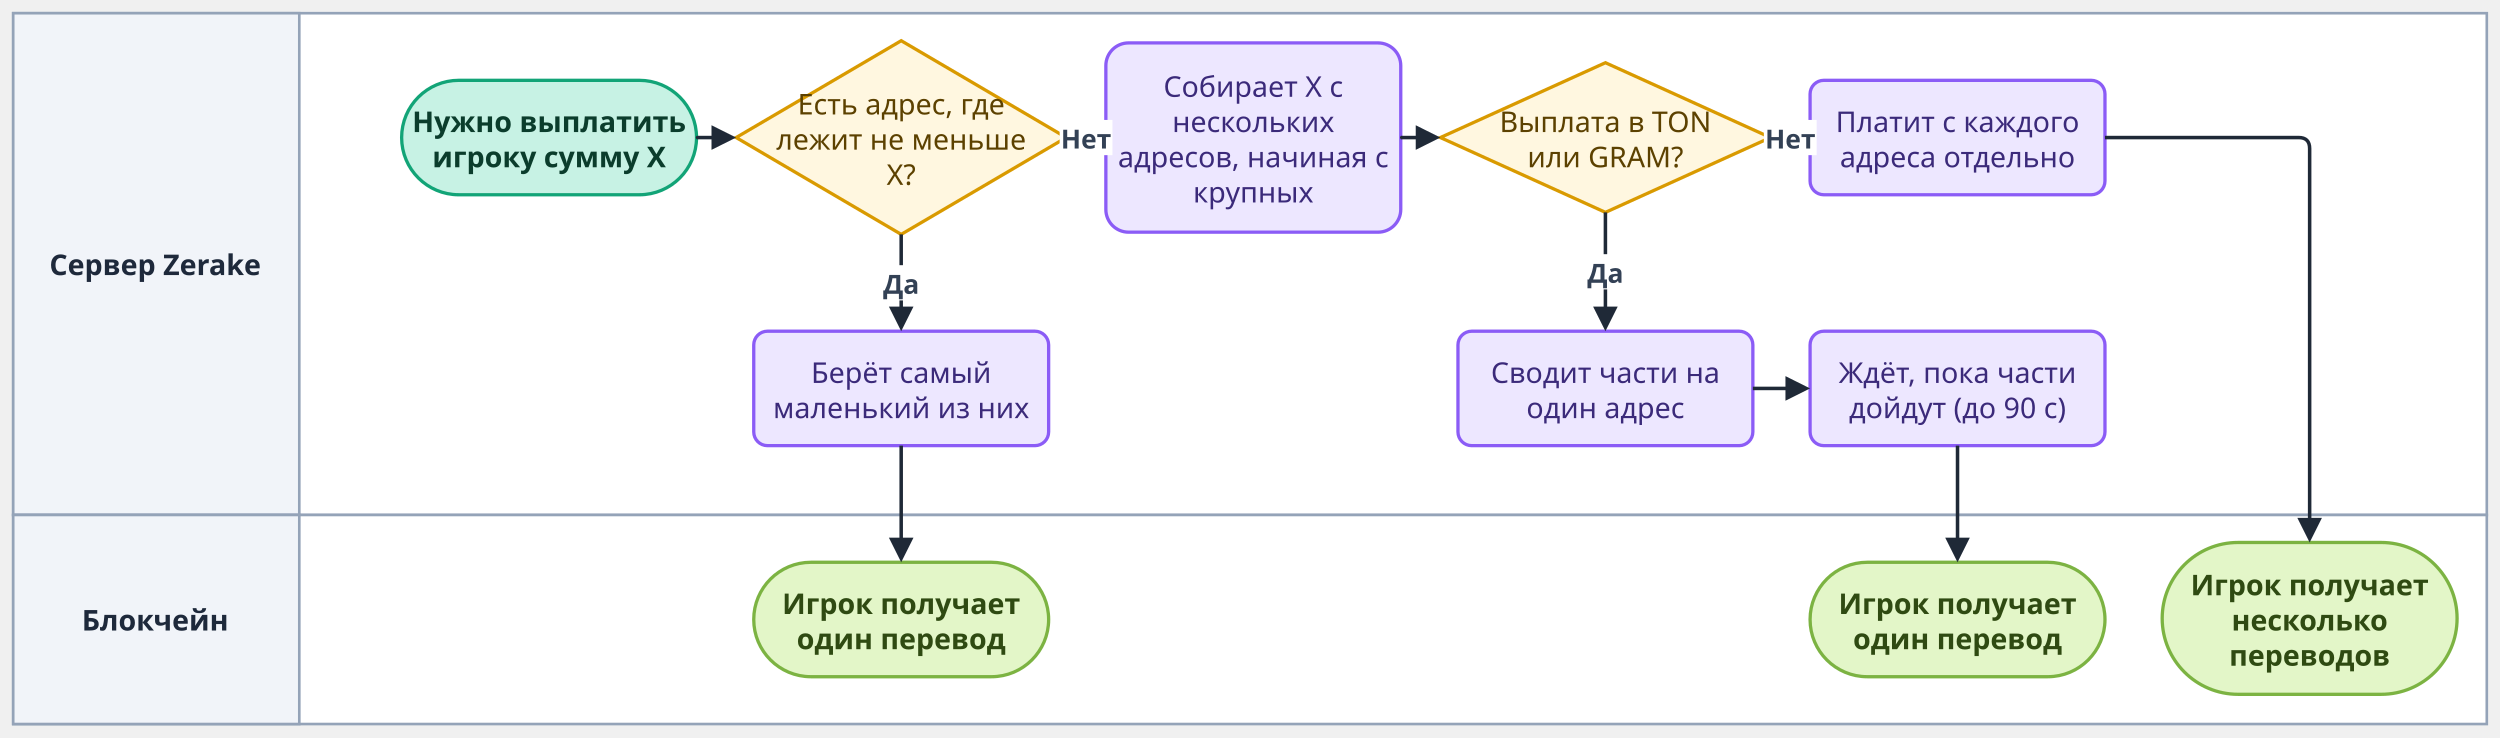
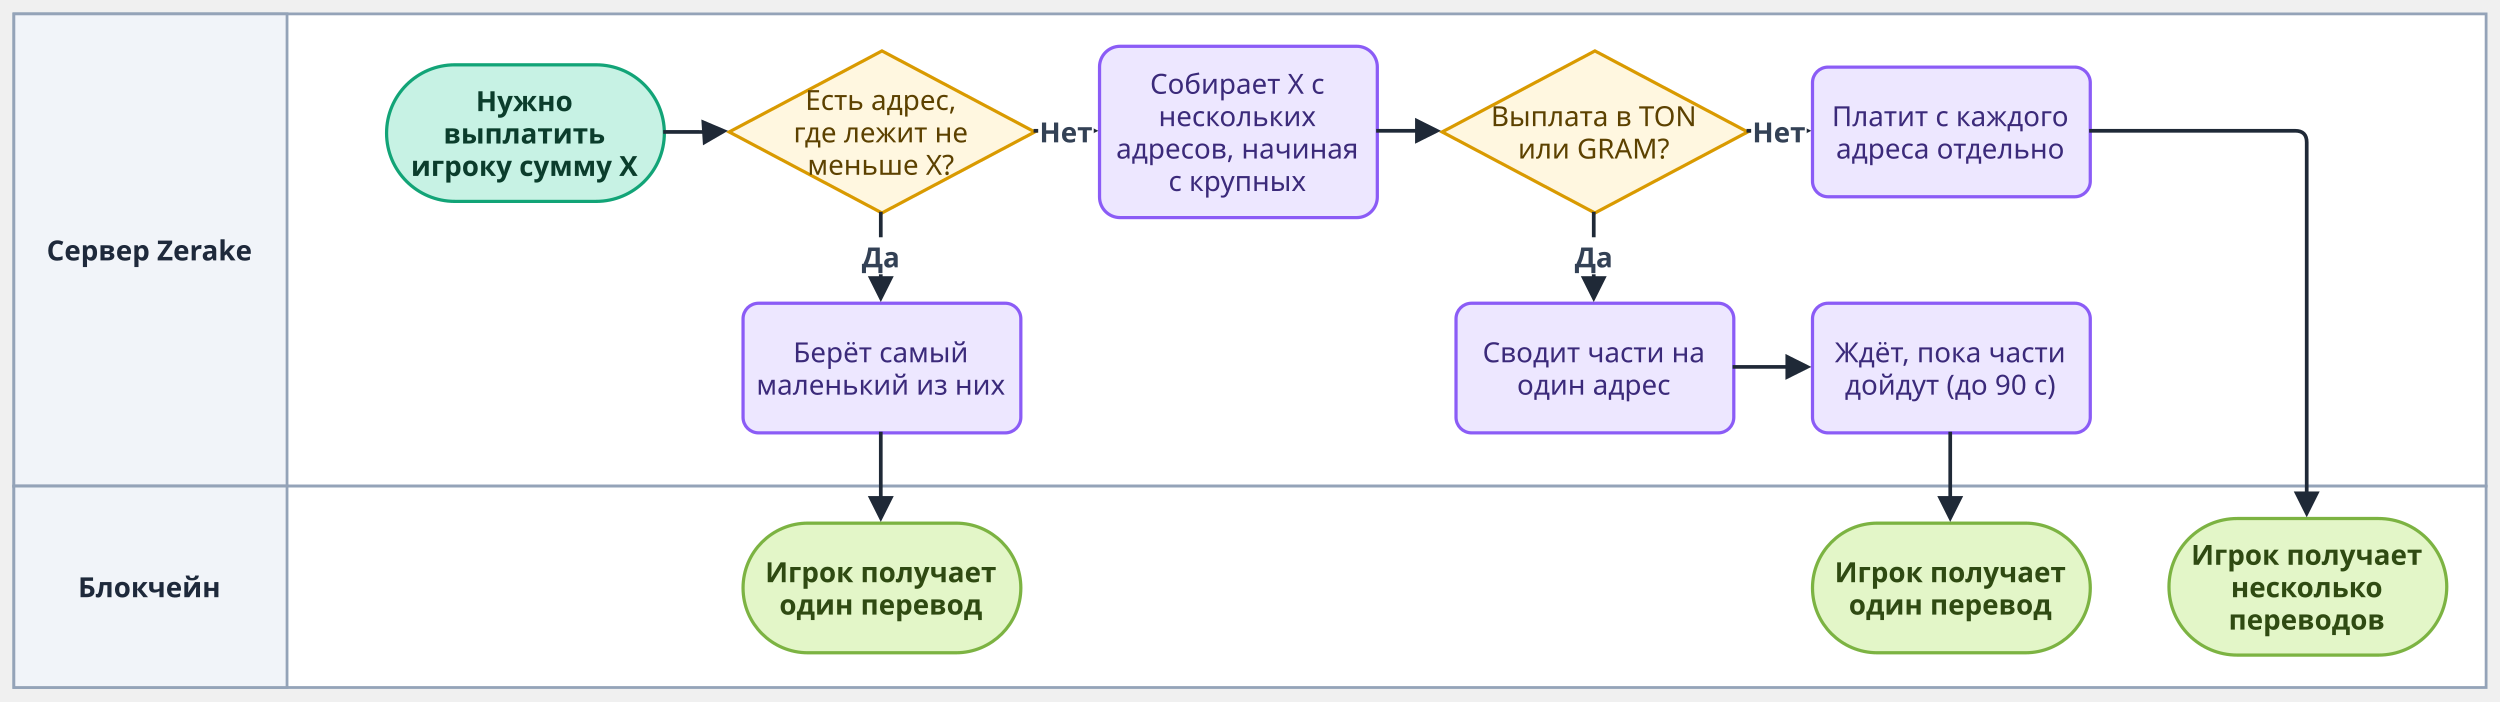
- <svg xmlns="http://www.w3.org/2000/svg" width="1136" height="335" role="img" aria-label="С каких адресов идёт выплата" viewBox="632.5 -5.5 1136 335" style="">
+ <svg xmlns="http://www.w3.org/2000/svg" width="1080" height="303" role="img" aria-label="С каких адресов идёт выплата" viewBox="660.5 -5.5 1080 303" style="">
  <g>
    <g />
-     <g transform="translate(638,0) scale(1)">
-       <g transform="translate(0.5,0.5)" style="visibility: visible;">
-         <rect x="0" y="0" width="1124" height="228" fill="#ffffff" stroke="#94a3b8" stroke-width="1.2" pointer-events="all" style="fill: light-dark(rgb(255, 255, 255), rgb(18, 18, 18)); stroke: light-dark(rgb(148, 163, 184), rgb(87, 100, 118));" />
-       </g>
-       <g transform="translate(0.5,0.5)" style="visibility: visible;">
-         <rect x="0" y="0" width="130" height="228" fill="#f1f4f9" stroke="#94a3b8" stroke-width="1.2" pointer-events="all" style="fill: light-dark(rgb(241, 244, 249), rgb(25, 28, 32)); stroke: light-dark(rgb(148, 163, 184), rgb(87, 100, 118));" />
-       </g>
-       <g style="">
-         <g fill="#1E293B" font-family="'Segoe UI'" font-weight="bold" text-anchor="middle" font-size="13px" style="fill: light-dark(rgb(30, 41, 59), rgb(195, 204, 220));">
-           <text x="65" y="119.5">Сервер Zerake</text>
-         </g>
-       </g>
-       <g transform="translate(0.5,0.5)" style="visibility: visible;">
-         <rect x="0" y="228" width="1124" height="95" fill="#ffffff" stroke="#94a3b8" stroke-width="1.2" pointer-events="all" style="fill: light-dark(rgb(255, 255, 255), rgb(18, 18, 18)); stroke: light-dark(rgb(148, 163, 184), rgb(87, 100, 118));" />
-       </g>
-       <g transform="translate(0.5,0.5)" style="visibility: visible;">
-         <rect x="0" y="228" width="130" height="95" fill="#f1f4f9" stroke="#94a3b8" stroke-width="1.2" pointer-events="all" style="fill: light-dark(rgb(241, 244, 249), rgb(25, 28, 32)); stroke: light-dark(rgb(148, 163, 184), rgb(87, 100, 118));" />
-       </g>
-       <g style="">
-         <g fill="#1E293B" font-family="'Segoe UI'" font-weight="bold" text-anchor="middle" font-size="13px" style="fill: light-dark(rgb(30, 41, 59), rgb(195, 204, 220));">
-           <text x="65" y="281">Блокчейн</text>
-         </g>
-       </g>
-       <g style="visibility: visible;">
-         <rect x="177" y="31" width="134" height="52" rx="26" ry="26" fill="#c7f2e4" stroke="#12a477" stroke-width="1.5" pointer-events="all" style="fill: light-dark(rgb(199, 242, 228), rgb(9, 46, 34)); stroke: light-dark(rgb(18, 164, 119), rgb(29, 155, 116));" />
-       </g>
-       <g style="">
-         <g fill="#0B3D2C" font-family="'Segoe UI'" font-weight="bold" text-anchor="middle" font-size="13px" style="fill: light-dark(rgb(11, 61, 44), rgb(162, 205, 191));">
-           <text x="244" y="54.5">Нужно выплатить</text>
-           <text x="244" y="70.5">игроку сумму X</text>
-         </g>
-       </g>
-       <g style="visibility: visible;">
-         <path d="M 404 13 L 479 57 L 404 101 L 329 57 Z" fill="#fff7e0" stroke="#d99a00" stroke-width="1.5" stroke-miterlimit="10" pointer-events="all" style="fill: light-dark(rgb(255, 247, 224), rgb(32, 25, 5)); stroke: light-dark(rgb(217, 154, 0), rgb(155, 101, 0));" />
-       </g>
-       <g style="">
-         <g fill="#5C4100" font-family="'Segoe UI'" text-anchor="middle" font-size="13px" style="fill: light-dark(rgb(92, 65, 0), rgb(202, 179, 123));">
-           <text x="404" y="46.5">Есть адрес, где</text>
-           <text x="404" y="62.5">лежит не меньше</text>
-           <text x="404" y="78.5">X?</text>
-         </g>
-       </g>
-       <g style="visibility: visible;">
-         <rect x="337" y="145" width="134" height="52" rx="6.24" ry="6.24" fill="#ede7ff" stroke="#8b5cf6" stroke-width="1.5" pointer-events="all" style="fill: light-dark(rgb(237, 231, 255), rgb(38, 33, 53)); stroke: light-dark(rgb(139, 92, 246), rgb(162, 122, 254));" />
-       </g>
-       <g style="">
-         <g fill="#3B2A7A" font-family="'Segoe UI'" text-anchor="middle" font-size="13px" style="fill: light-dark(rgb(59, 42, 122), rgb(200, 185, 254));">
-           <text x="404" y="168.5">Берёт самый</text>
-           <text x="404" y="184.5">маленький из них</text>
-         </g>
-       </g>
-       <g style="visibility: visible;">
-         <rect x="337" y="250" width="134" height="52" rx="26" ry="26" fill="#e3f6c8" stroke="#7cb342" stroke-width="1.5" pointer-events="all" style="fill: light-dark(rgb(227, 246, 200), rgb(22, 38, 0)); stroke: light-dark(rgb(124, 179, 66), rgb(69, 117, 20));" />
-       </g>
-       <g style="">
-         <g fill="#2F4A12" font-family="'Segoe UI'" font-weight="bold" text-anchor="middle" font-size="13px" style="fill: light-dark(rgb(47, 74, 18), rgb(168, 191, 143));">
-           <text x="404" y="273.5">Игрок получает</text>
-           <text x="404" y="289.5">один перевод</text>
-         </g>
-       </g>
-       <g style="visibility: visible;">
-         <rect x="497" y="14" width="134" height="86" rx="10.32" ry="10.32" fill="#ede7ff" stroke="#8b5cf6" stroke-width="1.5" pointer-events="all" style="fill: light-dark(rgb(237, 231, 255), rgb(38, 33, 53)); stroke: light-dark(rgb(139, 92, 246), rgb(162, 122, 254));" />
-       </g>
-       <g style="">
-         <g fill="#3B2A7A" font-family="'Segoe UI'" text-anchor="middle" font-size="13px" style="fill: light-dark(rgb(59, 42, 122), rgb(200, 185, 254));">
-           <text x="564" y="38.5">Собирает X с</text>
-           <text x="564" y="54.5">нескольких</text>
-           <text x="564" y="70.5">адресов, начиная с</text>
-           <text x="564" y="86.5">крупных</text>
-         </g>
-       </g>
-       <g style="visibility: visible;">
-         <path d="M 724 23 L 799 57 L 724 91 L 649 57 Z" fill="#fff7e0" stroke="#d99a00" stroke-width="1.5" stroke-miterlimit="10" pointer-events="all" style="fill: light-dark(rgb(255, 247, 224), rgb(32, 25, 5)); stroke: light-dark(rgb(217, 154, 0), rgb(155, 101, 0));" />
-       </g>
-       <g style="">
-         <g fill="#5C4100" font-family="'Segoe UI'" text-anchor="middle" font-size="13px" style="fill: light-dark(rgb(92, 65, 0), rgb(202, 179, 123));">
-           <text x="724" y="54.5">Выплата в TON</text>
-           <text x="724" y="70.5">или GRAM?</text>
-         </g>
-       </g>
-       <g style="visibility: visible;">
-         <rect x="657" y="145" width="134" height="52" rx="6.24" ry="6.24" fill="#ede7ff" stroke="#8b5cf6" stroke-width="1.5" pointer-events="all" style="fill: light-dark(rgb(237, 231, 255), rgb(38, 33, 53)); stroke: light-dark(rgb(139, 92, 246), rgb(162, 122, 254));" />
-       </g>
-       <g style="">
-         <g fill="#3B2A7A" font-family="'Segoe UI'" text-anchor="middle" font-size="13px" style="fill: light-dark(rgb(59, 42, 122), rgb(200, 185, 254));">
-           <text x="724" y="168.5">Сводит части на</text>
-           <text x="724" y="184.5">один адрес</text>
-         </g>
-       </g>
-       <g style="visibility: visible;">
-         <rect x="817" y="145" width="134" height="52" rx="6.24" ry="6.24" fill="#ede7ff" stroke="#8b5cf6" stroke-width="1.5" pointer-events="all" style="fill: light-dark(rgb(237, 231, 255), rgb(38, 33, 53)); stroke: light-dark(rgb(139, 92, 246), rgb(162, 122, 254));" />
-       </g>
-       <g style="">
-         <g fill="#3B2A7A" font-family="'Segoe UI'" text-anchor="middle" font-size="13px" style="fill: light-dark(rgb(59, 42, 122), rgb(200, 185, 254));">
-           <text x="884" y="168.5">Ждёт, пока части</text>
-           <text x="884" y="184.5">дойдут (до 90 с)</text>
-         </g>
-       </g>
-       <g style="visibility: visible;">
-         <rect x="817" y="250" width="134" height="52" rx="26" ry="26" fill="#e3f6c8" stroke="#7cb342" stroke-width="1.5" pointer-events="all" style="fill: light-dark(rgb(227, 246, 200), rgb(22, 38, 0)); stroke: light-dark(rgb(124, 179, 66), rgb(69, 117, 20));" />
-       </g>
-       <g style="">
-         <g fill="#2F4A12" font-family="'Segoe UI'" font-weight="bold" text-anchor="middle" font-size="13px" style="fill: light-dark(rgb(47, 74, 18), rgb(168, 191, 143));">
-           <text x="884" y="273.5">Игрок получает</text>
-           <text x="884" y="289.5">один перевод</text>
-         </g>
-       </g>
-       <g style="visibility: visible;">
-         <rect x="817" y="31" width="134" height="52" rx="6.24" ry="6.24" fill="#ede7ff" stroke="#8b5cf6" stroke-width="1.5" pointer-events="all" style="fill: light-dark(rgb(237, 231, 255), rgb(38, 33, 53)); stroke: light-dark(rgb(139, 92, 246), rgb(162, 122, 254));" />
-       </g>
-       <g style="">
-         <g fill="#3B2A7A" font-family="'Segoe UI'" text-anchor="middle" font-size="13px" style="fill: light-dark(rgb(59, 42, 122), rgb(200, 185, 254));">
-           <text x="884" y="54.5">Платит с каждого</text>
-           <text x="884" y="70.5">адреса отдельно</text>
-         </g>
-       </g>
-       <g style="visibility: visible;">
-         <rect x="977" y="241" width="134" height="69" rx="34.5" ry="34.5" fill="#e3f6c8" stroke="#7cb342" stroke-width="1.5" pointer-events="all" style="fill: light-dark(rgb(227, 246, 200), rgb(22, 38, 0)); stroke: light-dark(rgb(124, 179, 66), rgb(69, 117, 20));" />
-       </g>
-       <g style="">
-         <g fill="#2F4A12" font-family="'Segoe UI'" font-weight="bold" text-anchor="middle" font-size="13px" style="fill: light-dark(rgb(47, 74, 18), rgb(168, 191, 143));">
-           <text x="1044" y="265">Игрок получает</text>
-           <text x="1044" y="281">несколько</text>
-           <text x="1044" y="297">переводов</text>
-         </g>
-       </g>
-       <g style="visibility: visible;">
-         <path d="M 311 57 L 326 57 Q 331 57 326 57 L 314 57 Q 309 57 313.81 57 L 318.61 57" fill="none" stroke="white" stroke-width="9.6" stroke-miterlimit="10" pointer-events="stroke" style="stroke: light-dark(rgb(31, 41, 55), rgb(196, 204, 216));" visibility="hidden" vector-effect="non-scaling-stroke" />
-         <path d="M 311 57 L 326 57 Q 331 57 326 57 L 314 57 Q 309 57 313.81 57 L 318.61 57" fill="none" stroke="#1f2937" stroke-width="1.6" stroke-miterlimit="10" pointer-events="stroke" style="stroke: light-dark(rgb(31, 41, 55), rgb(196, 204, 216));" />
-         <path d="M 327.21 57 L 318.61 61.3 L 318.61 52.7 Z" fill="#1f2937" stroke="#1f2937" stroke-width="1.6" stroke-miterlimit="10" pointer-events="all" style="fill: light-dark(rgb(31, 41, 55), rgb(196, 204, 216)); stroke: light-dark(rgb(31, 41, 55), rgb(196, 204, 216));" />
-       </g>
-       <g style="visibility: visible;">
-         <path d="M 404 101 L 404 134.61" fill="none" stroke="white" stroke-width="9.6" stroke-miterlimit="10" pointer-events="stroke" style="stroke: light-dark(rgb(31, 41, 55), rgb(196, 204, 216));" visibility="hidden" vector-effect="non-scaling-stroke" />
-         <path d="M 404 101 L 404 134.61" fill="none" stroke="#1f2937" stroke-width="1.6" stroke-miterlimit="10" pointer-events="stroke" style="stroke: light-dark(rgb(31, 41, 55), rgb(196, 204, 216));" />
-         <path d="M 404 143.21 L 399.7 134.61 L 408.3 134.61 Z" fill="#1f2937" stroke="#1f2937" stroke-width="1.6" stroke-miterlimit="10" pointer-events="all" style="fill: light-dark(rgb(31, 41, 55), rgb(196, 204, 216)); stroke: light-dark(rgb(31, 41, 55), rgb(196, 204, 216));" />
-       </g>
-       <g style="">
-         <g fill="#334155" font-family="'Segoe UI'" font-weight="bold" text-anchor="middle" font-size="12px" style="fill: light-dark(rgb(51, 65, 85), rgb(172, 184, 201));">
-           <rect fill="#FFFFFF" stroke="none" x="394" y="115" width="20" height="16" stroke-width="0" style="fill: light-dark(rgb(255, 255, 255), rgb(18, 18, 18));" />
-           <text x="404" y="128">Да</text>
-         </g>
-       </g>
-       <g style="visibility: visible;">
-         <path d="M 404 197 L 404 239.61" fill="none" stroke="white" stroke-width="9.6" stroke-miterlimit="10" pointer-events="stroke" style="stroke: light-dark(rgb(31, 41, 55), rgb(196, 204, 216));" visibility="hidden" vector-effect="non-scaling-stroke" />
-         <path d="M 404 197 L 404 239.61" fill="none" stroke="#1f2937" stroke-width="1.6" stroke-miterlimit="10" pointer-events="stroke" style="stroke: light-dark(rgb(31, 41, 55), rgb(196, 204, 216));" />
-         <path d="M 404 248.21 L 399.7 239.61 L 408.3 239.61 Z" fill="#1f2937" stroke="#1f2937" stroke-width="1.6" stroke-miterlimit="10" pointer-events="all" style="fill: light-dark(rgb(31, 41, 55), rgb(196, 204, 216)); stroke: light-dark(rgb(31, 41, 55), rgb(196, 204, 216));" />
-       </g>
-       <g style="visibility: visible;">
-         <path d="M 479 57 L 494 57 Q 499 57 494 57 L 482 57 Q 477 57 481.81 57 L 486.61 57" fill="none" stroke="white" stroke-width="9.6" stroke-miterlimit="10" pointer-events="stroke" style="stroke: light-dark(rgb(31, 41, 55), rgb(196, 204, 216));" visibility="hidden" vector-effect="non-scaling-stroke" />
-         <path d="M 479 57 L 494 57 Q 499 57 494 57 L 482 57 Q 477 57 481.81 57 L 486.61 57" fill="none" stroke="#1f2937" stroke-width="1.6" stroke-miterlimit="10" pointer-events="stroke" style="stroke: light-dark(rgb(31, 41, 55), rgb(196, 204, 216));" />
-         <path d="M 495.21 57 L 486.61 61.3 L 486.61 52.7 Z" fill="#1f2937" stroke="#1f2937" stroke-width="1.6" stroke-miterlimit="10" pointer-events="all" style="fill: light-dark(rgb(31, 41, 55), rgb(196, 204, 216)); stroke: light-dark(rgb(31, 41, 55), rgb(196, 204, 216));" />
-       </g>
-       <g style="">
-         <g fill="#334155" font-family="'Segoe UI'" font-weight="bold" text-anchor="middle" font-size="12px" style="fill: light-dark(rgb(51, 65, 85), rgb(172, 184, 201));">
-           <rect fill="#FFFFFF" stroke="none" x="476" y="49" width="24" height="16" stroke-width="0" style="fill: light-dark(rgb(255, 255, 255), rgb(18, 18, 18));" />
-           <text x="488" y="62">Нет</text>
-         </g>
-       </g>
-       <g style="visibility: visible;">
-         <path d="M 631 57 L 646 57 Q 651 57 646 57 L 634 57 Q 629 57 633.81 57 L 638.61 57" fill="none" stroke="white" stroke-width="9.6" stroke-miterlimit="10" pointer-events="stroke" style="stroke: light-dark(rgb(31, 41, 55), rgb(196, 204, 216));" visibility="hidden" vector-effect="non-scaling-stroke" />
-         <path d="M 631 57 L 646 57 Q 651 57 646 57 L 634 57 Q 629 57 633.81 57 L 638.61 57" fill="none" stroke="#1f2937" stroke-width="1.6" stroke-miterlimit="10" pointer-events="stroke" style="stroke: light-dark(rgb(31, 41, 55), rgb(196, 204, 216));" />
-         <path d="M 647.21 57 L 638.61 61.3 L 638.61 52.7 Z" fill="#1f2937" stroke="#1f2937" stroke-width="1.6" stroke-miterlimit="10" pointer-events="all" style="fill: light-dark(rgb(31, 41, 55), rgb(196, 204, 216)); stroke: light-dark(rgb(31, 41, 55), rgb(196, 204, 216));" />
-       </g>
-       <g style="visibility: visible;">
-         <path d="M 724 91 L 724 134.61" fill="none" stroke="white" stroke-width="9.6" stroke-miterlimit="10" pointer-events="stroke" style="stroke: light-dark(rgb(31, 41, 55), rgb(196, 204, 216));" visibility="hidden" vector-effect="non-scaling-stroke" />
-         <path d="M 724 91 L 724 134.61" fill="none" stroke="#1f2937" stroke-width="1.6" stroke-miterlimit="10" pointer-events="stroke" style="stroke: light-dark(rgb(31, 41, 55), rgb(196, 204, 216));" />
-         <path d="M 724 143.21 L 719.7 134.61 L 728.3 134.61 Z" fill="#1f2937" stroke="#1f2937" stroke-width="1.6" stroke-miterlimit="10" pointer-events="all" style="fill: light-dark(rgb(31, 41, 55), rgb(196, 204, 216)); stroke: light-dark(rgb(31, 41, 55), rgb(196, 204, 216));" />
-       </g>
-       <g style="">
-         <g fill="#334155" font-family="'Segoe UI'" font-weight="bold" text-anchor="middle" font-size="12px" style="fill: light-dark(rgb(51, 65, 85), rgb(172, 184, 201));">
-           <rect fill="#FFFFFF" stroke="none" x="714" y="110" width="20" height="16" stroke-width="0" style="fill: light-dark(rgb(255, 255, 255), rgb(18, 18, 18));" />
-           <text x="724" y="123">Да</text>
-         </g>
-       </g>
-       <g style="visibility: visible;">
-         <path d="M 791 171 L 806 171 Q 811 171 806 171 L 801.5 171 Q 797 171 801.81 171 L 806.61 171" fill="none" stroke="white" stroke-width="9.6" stroke-miterlimit="10" pointer-events="stroke" style="stroke: light-dark(rgb(31, 41, 55), rgb(196, 204, 216));" visibility="hidden" vector-effect="non-scaling-stroke" />
-         <path d="M 791 171 L 806 171 Q 811 171 806 171 L 801.5 171 Q 797 171 801.81 171 L 806.61 171" fill="none" stroke="#1f2937" stroke-width="1.6" stroke-miterlimit="10" pointer-events="stroke" style="stroke: light-dark(rgb(31, 41, 55), rgb(196, 204, 216));" />
-         <path d="M 815.21 171 L 806.61 175.3 L 806.61 166.7 Z" fill="#1f2937" stroke="#1f2937" stroke-width="1.6" stroke-miterlimit="10" pointer-events="all" style="fill: light-dark(rgb(31, 41, 55), rgb(196, 204, 216)); stroke: light-dark(rgb(31, 41, 55), rgb(196, 204, 216));" />
-       </g>
-       <g style="visibility: visible;">
-         <path d="M 884 197 L 884 239.61" fill="none" stroke="white" stroke-width="9.6" stroke-miterlimit="10" pointer-events="stroke" style="stroke: light-dark(rgb(31, 41, 55), rgb(196, 204, 216));" visibility="hidden" vector-effect="non-scaling-stroke" />
-         <path d="M 884 197 L 884 239.61" fill="none" stroke="#1f2937" stroke-width="1.6" stroke-miterlimit="10" pointer-events="stroke" style="stroke: light-dark(rgb(31, 41, 55), rgb(196, 204, 216));" />
-         <path d="M 884 248.21 L 879.7 239.61 L 888.3 239.61 Z" fill="#1f2937" stroke="#1f2937" stroke-width="1.6" stroke-miterlimit="10" pointer-events="all" style="fill: light-dark(rgb(31, 41, 55), rgb(196, 204, 216)); stroke: light-dark(rgb(31, 41, 55), rgb(196, 204, 216));" />
-       </g>
-       <g style="visibility: visible;">
-         <path d="M 799 57 L 814 57 Q 819 57 814 57 L 802 57 Q 797 57 801.81 57 L 806.61 57" fill="none" stroke="white" stroke-width="9.6" stroke-miterlimit="10" pointer-events="stroke" style="stroke: light-dark(rgb(31, 41, 55), rgb(196, 204, 216));" visibility="hidden" vector-effect="non-scaling-stroke" />
-         <path d="M 799 57 L 814 57 Q 819 57 814 57 L 802 57 Q 797 57 801.81 57 L 806.61 57" fill="none" stroke="#1f2937" stroke-width="1.6" stroke-miterlimit="10" pointer-events="stroke" style="stroke: light-dark(rgb(31, 41, 55), rgb(196, 204, 216));" />
-         <path d="M 815.21 57 L 806.61 61.3 L 806.61 52.7 Z" fill="#1f2937" stroke="#1f2937" stroke-width="1.6" stroke-miterlimit="10" pointer-events="all" style="fill: light-dark(rgb(31, 41, 55), rgb(196, 204, 216)); stroke: light-dark(rgb(31, 41, 55), rgb(196, 204, 216));" />
-       </g>
-       <g style="">
-         <g fill="#334155" font-family="'Segoe UI'" font-weight="bold" text-anchor="middle" font-size="12px" style="fill: light-dark(rgb(51, 65, 85), rgb(172, 184, 201));">
-           <rect fill="#FFFFFF" stroke="none" x="796" y="49" width="24" height="16" stroke-width="0" style="fill: light-dark(rgb(255, 255, 255), rgb(18, 18, 18));" />
-           <text x="808" y="62">Нет</text>
-         </g>
-       </g>
-       <g style="visibility: visible;">
-         <path d="M 951 57 L 1039 57 Q 1044 57 1044 62 L 1044 230.61" fill="none" stroke="white" stroke-width="9.6" stroke-miterlimit="10" pointer-events="stroke" style="stroke: light-dark(rgb(31, 41, 55), rgb(196, 204, 216));" visibility="hidden" vector-effect="non-scaling-stroke" />
-         <path d="M 951 57 L 1039 57 Q 1044 57 1044 62 L 1044 230.61" fill="none" stroke="#1f2937" stroke-width="1.6" stroke-miterlimit="10" pointer-events="stroke" style="stroke: light-dark(rgb(31, 41, 55), rgb(196, 204, 216));" />
-         <path d="M 1044 239.21 L 1039.7 230.61 L 1048.3 230.61 Z" fill="#1f2937" stroke="#1f2937" stroke-width="1.6" stroke-miterlimit="10" pointer-events="all" style="fill: light-dark(rgb(31, 41, 55), rgb(196, 204, 216)); stroke: light-dark(rgb(31, 41, 55), rgb(196, 204, 216));" />
+     <g transform="translate(666,0) scale(1)">
+       <g transform="translate(0.5,0.5)" style="visibility: visible;">
+         <rect x="0" y="0" width="1068" height="204" fill="#ffffff" stroke="#94a3b8" stroke-width="1.2" pointer-events="all" style="fill: light-dark(rgb(255, 255, 255), rgb(18, 18, 18)); stroke: light-dark(rgb(148, 163, 184), rgb(87, 100, 118));" />
+       </g>
+       <g transform="translate(0.5,0.5)" style="visibility: visible;">
+         <rect x="0" y="0" width="118" height="204" fill="#f1f4f9" stroke="#94a3b8" stroke-width="1.2" pointer-events="all" style="fill: light-dark(rgb(241, 244, 249), rgb(25, 28, 32)); stroke: light-dark(rgb(148, 163, 184), rgb(87, 100, 118));" />
+       </g>
+       <g style="">
+         <g fill="#1E293B" font-family="'Segoe UI'" font-weight="bold" text-anchor="middle" font-size="12px" style="fill: light-dark(rgb(30, 41, 59), rgb(195, 204, 220));">
+           <text x="59" y="107">Сервер Zerake</text>
+         </g>
+       </g>
+       <g transform="translate(0.5,0.5)" style="visibility: visible;">
+         <rect x="0" y="204" width="1068" height="87" fill="#ffffff" stroke="#94a3b8" stroke-width="1.2" pointer-events="all" style="fill: light-dark(rgb(255, 255, 255), rgb(18, 18, 18)); stroke: light-dark(rgb(148, 163, 184), rgb(87, 100, 118));" />
+       </g>
+       <g transform="translate(0.5,0.5)" style="visibility: visible;">
+         <rect x="0" y="204" width="118" height="87" fill="#f1f4f9" stroke="#94a3b8" stroke-width="1.2" pointer-events="all" style="fill: light-dark(rgb(241, 244, 249), rgb(25, 28, 32)); stroke: light-dark(rgb(148, 163, 184), rgb(87, 100, 118));" />
+       </g>
+       <g style="">
+         <g fill="#1E293B" font-family="'Segoe UI'" font-weight="bold" text-anchor="middle" font-size="12px" style="fill: light-dark(rgb(30, 41, 59), rgb(195, 204, 220));">
+           <text x="59" y="252.5">Блокчейн</text>
+         </g>
+       </g>
+       <g transform="translate(0.5,0.5)" style="visibility: visible;">
+         <rect x="161" y="22" width="120" height="59" rx="29.5" ry="29.5" fill="#c7f2e4" stroke="#12a477" stroke-width="1.4" pointer-events="all" style="fill: light-dark(rgb(199, 242, 228), rgb(9, 46, 34)); stroke: light-dark(rgb(18, 164, 119), rgb(29, 155, 116));" />
+       </g>
+       <g style="">
+         <g fill="#0B3D2C" font-family="'Segoe UI'" font-weight="bold" text-anchor="middle" font-size="12px" style="fill: light-dark(rgb(11, 61, 44), rgb(162, 205, 191));">
+           <text x="221" y="42.5">Нужно</text>
+           <text x="221" y="56.5">выплатить</text>
+           <text x="221" y="70.5">игроку сумму X</text>
+         </g>
+       </g>
+       <g transform="translate(0.5,0.5)" style="visibility: visible;">
+         <path d="M 375 16 L 441 51 L 375 86 L 309 51 Z" fill="#fff7e0" stroke="#d99a00" stroke-width="1.4" stroke-miterlimit="10" pointer-events="all" style="fill: light-dark(rgb(255, 247, 224), rgb(32, 25, 5)); stroke: light-dark(rgb(217, 154, 0), rgb(155, 101, 0));" />
+       </g>
+       <g style="">
+         <g fill="#5C4100" font-family="'Segoe UI'" text-anchor="middle" font-size="12px" style="fill: light-dark(rgb(92, 65, 0), rgb(202, 179, 123));">
+           <text x="375" y="42">Есть адрес,</text>
+           <text x="375" y="56">где лежит не</text>
+           <text x="375" y="70">меньше X?</text>
+         </g>
+       </g>
+       <g transform="translate(0.5,0.5)" style="visibility: visible;">
+         <rect x="315" y="125" width="120" height="56" rx="6.72" ry="6.72" fill="#ede7ff" stroke="#8b5cf6" stroke-width="1.4" pointer-events="all" style="fill: light-dark(rgb(237, 231, 255), rgb(38, 33, 53)); stroke: light-dark(rgb(139, 92, 246), rgb(162, 122, 254));" />
+       </g>
+       <g style="">
+         <g fill="#3B2A7A" font-family="'Segoe UI'" text-anchor="middle" font-size="12px" style="fill: light-dark(rgb(59, 42, 122), rgb(200, 185, 254));">
+           <text x="375" y="151">Берёт самый</text>
+           <text x="375" y="165">маленький из них</text>
+         </g>
+       </g>
+       <g transform="translate(0.5,0.5)" style="visibility: visible;">
+         <rect x="315" y="220" width="120" height="56" rx="28" ry="28" fill="#e3f6c8" stroke="#7cb342" stroke-width="1.4" pointer-events="all" style="fill: light-dark(rgb(227, 246, 200), rgb(22, 38, 0)); stroke: light-dark(rgb(124, 179, 66), rgb(69, 117, 20));" />
+       </g>
+       <g style="">
+         <g fill="#2F4A12" font-family="'Segoe UI'" font-weight="bold" text-anchor="middle" font-size="12px" style="fill: light-dark(rgb(47, 74, 18), rgb(168, 191, 143));">
+           <text x="375" y="246">Игрок получает</text>
+           <text x="375" y="260">один перевод</text>
+         </g>
+       </g>
+       <g transform="translate(0.5,0.5)" style="visibility: visible;">
+         <rect x="469" y="14" width="120" height="74" rx="8.88" ry="8.88" fill="#ede7ff" stroke="#8b5cf6" stroke-width="1.4" pointer-events="all" style="fill: light-dark(rgb(237, 231, 255), rgb(38, 33, 53)); stroke: light-dark(rgb(139, 92, 246), rgb(162, 122, 254));" />
+       </g>
+       <g style="">
+         <g fill="#3B2A7A" font-family="'Segoe UI'" text-anchor="middle" font-size="12px" style="fill: light-dark(rgb(59, 42, 122), rgb(200, 185, 254));">
+           <text x="529" y="35">Собирает X с</text>
+           <text x="529" y="49">нескольких</text>
+           <text x="529" y="63">адресов, начиная</text>
+           <text x="529" y="77">с крупных</text>
+         </g>
+       </g>
+       <g transform="translate(0.5,0.5)" style="visibility: visible;">
+         <path d="M 683 16 L 749 51 L 683 86 L 617 51 Z" fill="#fff7e0" stroke="#d99a00" stroke-width="1.4" stroke-miterlimit="10" pointer-events="all" style="fill: light-dark(rgb(255, 247, 224), rgb(32, 25, 5)); stroke: light-dark(rgb(217, 154, 0), rgb(155, 101, 0));" />
+       </g>
+       <g style="">
+         <g fill="#5C4100" font-family="'Segoe UI'" text-anchor="middle" font-size="12px" style="fill: light-dark(rgb(92, 65, 0), rgb(202, 179, 123));">
+           <text x="683" y="49">Выплата в TON</text>
+           <text x="683" y="63">или GRAM?</text>
+         </g>
+       </g>
+       <g transform="translate(0.5,0.5)" style="visibility: visible;">
+         <rect x="623" y="125" width="120" height="56" rx="6.72" ry="6.72" fill="#ede7ff" stroke="#8b5cf6" stroke-width="1.4" pointer-events="all" style="fill: light-dark(rgb(237, 231, 255), rgb(38, 33, 53)); stroke: light-dark(rgb(139, 92, 246), rgb(162, 122, 254));" />
+       </g>
+       <g style="">
+         <g fill="#3B2A7A" font-family="'Segoe UI'" text-anchor="middle" font-size="12px" style="fill: light-dark(rgb(59, 42, 122), rgb(200, 185, 254));">
+           <text x="683" y="151">Сводит части на</text>
+           <text x="683" y="165">один адрес</text>
+         </g>
+       </g>
+       <g transform="translate(0.5,0.5)" style="visibility: visible;">
+         <rect x="777" y="125" width="120" height="56" rx="6.72" ry="6.72" fill="#ede7ff" stroke="#8b5cf6" stroke-width="1.4" pointer-events="all" style="fill: light-dark(rgb(237, 231, 255), rgb(38, 33, 53)); stroke: light-dark(rgb(139, 92, 246), rgb(162, 122, 254));" />
+       </g>
+       <g style="">
+         <g fill="#3B2A7A" font-family="'Segoe UI'" text-anchor="middle" font-size="12px" style="fill: light-dark(rgb(59, 42, 122), rgb(200, 185, 254));">
+           <text x="837" y="151">Ждёт, пока части</text>
+           <text x="837" y="165">дойдут (до 90 с)</text>
+         </g>
+       </g>
+       <g transform="translate(0.5,0.5)" style="visibility: visible;">
+         <rect x="777" y="220" width="120" height="56" rx="28" ry="28" fill="#e3f6c8" stroke="#7cb342" stroke-width="1.4" pointer-events="all" style="fill: light-dark(rgb(227, 246, 200), rgb(22, 38, 0)); stroke: light-dark(rgb(124, 179, 66), rgb(69, 117, 20));" />
+       </g>
+       <g style="">
+         <g fill="#2F4A12" font-family="'Segoe UI'" font-weight="bold" text-anchor="middle" font-size="12px" style="fill: light-dark(rgb(47, 74, 18), rgb(168, 191, 143));">
+           <text x="837" y="246">Игрок получает</text>
+           <text x="837" y="260">один перевод</text>
+         </g>
+       </g>
+       <g transform="translate(0.5,0.5)" style="visibility: visible;">
+         <rect x="777" y="23" width="120" height="56" rx="6.72" ry="6.72" fill="#ede7ff" stroke="#8b5cf6" stroke-width="1.4" pointer-events="all" style="fill: light-dark(rgb(237, 231, 255), rgb(38, 33, 53)); stroke: light-dark(rgb(139, 92, 246), rgb(162, 122, 254));" />
+       </g>
+       <g style="">
+         <g fill="#3B2A7A" font-family="'Segoe UI'" text-anchor="middle" font-size="12px" style="fill: light-dark(rgb(59, 42, 122), rgb(200, 185, 254));">
+           <text x="837" y="49">Платит с каждого</text>
+           <text x="837" y="63">адреса отдельно</text>
+         </g>
+       </g>
+       <g transform="translate(0.5,0.5)" style="visibility: visible;">
+         <rect x="931" y="218" width="120" height="59" rx="29.5" ry="29.5" fill="#e3f6c8" stroke="#7cb342" stroke-width="1.4" pointer-events="all" style="fill: light-dark(rgb(227, 246, 200), rgb(22, 38, 0)); stroke: light-dark(rgb(124, 179, 66), rgb(69, 117, 20));" />
+       </g>
+       <g style="">
+         <g fill="#2F4A12" font-family="'Segoe UI'" font-weight="bold" text-anchor="middle" font-size="12px" style="fill: light-dark(rgb(47, 74, 18), rgb(168, 191, 143));">
+           <text x="991" y="238.5">Игрок получает</text>
+           <text x="991" y="252.5">несколько</text>
+           <text x="991" y="266.5">переводов</text>
+         </g>
+       </g>
+       <g style="visibility: visible;">
+         <path d="M 281 51.5 L 296 51.5 Q 301 51.5 299.82 51.57 L 298.63 51.65" fill="none" stroke="white" stroke-width="9.6" stroke-miterlimit="10" pointer-events="stroke" style="stroke: light-dark(rgb(31, 41, 55), rgb(196, 204, 216));" visibility="hidden" vector-effect="non-scaling-stroke" />
+         <path d="M 281 51.5 L 296 51.5 Q 301 51.5 299.82 51.57 L 298.63 51.65" fill="none" stroke="#1f2937" stroke-width="1.6" stroke-miterlimit="10" pointer-events="stroke" style="stroke: light-dark(rgb(31, 41, 55), rgb(196, 204, 216));" />
+         <path d="M 307.21 51.11 L 298.9 55.94 L 298.36 47.36 Z" fill="#1f2937" stroke="#1f2937" stroke-width="1.6" stroke-miterlimit="10" pointer-events="all" style="fill: light-dark(rgb(31, 41, 55), rgb(196, 204, 216)); stroke: light-dark(rgb(31, 41, 55), rgb(196, 204, 216));" />
+       </g>
+       <g style="visibility: visible;">
+         <path d="M 375 86 L 375 101 Q 375 106 375 105.5 L 375 105.25 Q 375 105 375 109.81 L 375 114.61" fill="none" stroke="white" stroke-width="9.6" stroke-miterlimit="10" pointer-events="stroke" style="stroke: light-dark(rgb(31, 41, 55), rgb(196, 204, 216));" visibility="hidden" vector-effect="non-scaling-stroke" />
+         <path d="M 375 86 L 375 101 Q 375 106 375 105.5 L 375 105.25 Q 375 105 375 109.81 L 375 114.61" fill="none" stroke="#1f2937" stroke-width="1.6" stroke-miterlimit="10" pointer-events="stroke" style="stroke: light-dark(rgb(31, 41, 55), rgb(196, 204, 216));" />
+         <path d="M 375 123.21 L 370.7 114.61 L 379.3 114.61 Z" fill="#1f2937" stroke="#1f2937" stroke-width="1.6" stroke-miterlimit="10" pointer-events="all" style="fill: light-dark(rgb(31, 41, 55), rgb(196, 204, 216)); stroke: light-dark(rgb(31, 41, 55), rgb(196, 204, 216));" />
+       </g>
+       <g style="">
+         <g fill="#334155" font-family="'Segoe UI'" font-weight="bold" text-anchor="middle" font-size="12px" style="fill: light-dark(rgb(51, 65, 85), rgb(172, 184, 201));">
+           <rect fill="#FFFFFF" stroke="none" x="365" y="97" width="20" height="16" stroke-width="0" style="fill: light-dark(rgb(255, 255, 255), rgb(18, 18, 18));" />
+           <text x="375" y="110">Да</text>
+         </g>
+       </g>
+       <g style="visibility: visible;">
+         <path d="M 375 181 L 375 196 Q 375 201 375 200.5 L 375 200.25 Q 375 200 375 204.81 L 375 209.61" fill="none" stroke="white" stroke-width="9.6" stroke-miterlimit="10" pointer-events="stroke" style="stroke: light-dark(rgb(31, 41, 55), rgb(196, 204, 216));" visibility="hidden" vector-effect="non-scaling-stroke" />
+         <path d="M 375 181 L 375 196 Q 375 201 375 200.5 L 375 200.25 Q 375 200 375 204.81 L 375 209.61" fill="none" stroke="#1f2937" stroke-width="1.6" stroke-miterlimit="10" pointer-events="stroke" style="stroke: light-dark(rgb(31, 41, 55), rgb(196, 204, 216));" />
+         <path d="M 375 218.21 L 370.7 209.61 L 379.3 209.61 Z" fill="#1f2937" stroke="#1f2937" stroke-width="1.6" stroke-miterlimit="10" pointer-events="all" style="fill: light-dark(rgb(31, 41, 55), rgb(196, 204, 216)); stroke: light-dark(rgb(31, 41, 55), rgb(196, 204, 216));" />
+       </g>
+       <g style="visibility: visible;">
+         <path d="M 441 51 L 456 51 Q 461 51 456 51 L 452.5 51 Q 449 51 453.81 51 L 458.61 51" fill="none" stroke="white" stroke-width="9.6" stroke-miterlimit="10" pointer-events="stroke" style="stroke: light-dark(rgb(31, 41, 55), rgb(196, 204, 216));" visibility="hidden" vector-effect="non-scaling-stroke" />
+         <path d="M 441 51 L 456 51 Q 461 51 456 51 L 452.5 51 Q 449 51 453.81 51 L 458.61 51" fill="none" stroke="#1f2937" stroke-width="1.6" stroke-miterlimit="10" pointer-events="stroke" style="stroke: light-dark(rgb(31, 41, 55), rgb(196, 204, 216));" />
+         <path d="M 467.21 51 L 458.61 55.3 L 458.61 46.7 Z" fill="#1f2937" stroke="#1f2937" stroke-width="1.6" stroke-miterlimit="10" pointer-events="all" style="fill: light-dark(rgb(31, 41, 55), rgb(196, 204, 216)); stroke: light-dark(rgb(31, 41, 55), rgb(196, 204, 216));" />
+       </g>
+       <g style="">
+         <g fill="#334155" font-family="'Segoe UI'" font-weight="bold" text-anchor="middle" font-size="12px" style="fill: light-dark(rgb(51, 65, 85), rgb(172, 184, 201));">
+           <rect fill="#FFFFFF" stroke="none" x="443" y="43" width="24" height="16" stroke-width="0" style="fill: light-dark(rgb(255, 255, 255), rgb(18, 18, 18));" />
+           <text x="455" y="56">Нет</text>
+         </g>
+       </g>
+       <g style="visibility: visible;">
+         <path d="M 589 51 L 604 51 Q 609 51 604 51 L 600.5 51 Q 597 51 601.81 51 L 606.61 51" fill="none" stroke="white" stroke-width="9.6" stroke-miterlimit="10" pointer-events="stroke" style="stroke: light-dark(rgb(31, 41, 55), rgb(196, 204, 216));" visibility="hidden" vector-effect="non-scaling-stroke" />
+         <path d="M 589 51 L 604 51 Q 609 51 604 51 L 600.5 51 Q 597 51 601.81 51 L 606.61 51" fill="none" stroke="#1f2937" stroke-width="1.6" stroke-miterlimit="10" pointer-events="stroke" style="stroke: light-dark(rgb(31, 41, 55), rgb(196, 204, 216));" />
+         <path d="M 615.21 51 L 606.61 55.3 L 606.61 46.7 Z" fill="#1f2937" stroke="#1f2937" stroke-width="1.6" stroke-miterlimit="10" pointer-events="all" style="fill: light-dark(rgb(31, 41, 55), rgb(196, 204, 216)); stroke: light-dark(rgb(31, 41, 55), rgb(196, 204, 216));" />
+       </g>
+       <g style="visibility: visible;">
+         <path d="M 683 86 L 683 101 Q 683 106 683 105.5 L 683 105.25 Q 683 105 683 109.81 L 683 114.61" fill="none" stroke="white" stroke-width="9.6" stroke-miterlimit="10" pointer-events="stroke" style="stroke: light-dark(rgb(31, 41, 55), rgb(196, 204, 216));" visibility="hidden" vector-effect="non-scaling-stroke" />
+         <path d="M 683 86 L 683 101 Q 683 106 683 105.5 L 683 105.25 Q 683 105 683 109.81 L 683 114.61" fill="none" stroke="#1f2937" stroke-width="1.6" stroke-miterlimit="10" pointer-events="stroke" style="stroke: light-dark(rgb(31, 41, 55), rgb(196, 204, 216));" />
+         <path d="M 683 123.21 L 678.7 114.61 L 687.3 114.61 Z" fill="#1f2937" stroke="#1f2937" stroke-width="1.6" stroke-miterlimit="10" pointer-events="all" style="fill: light-dark(rgb(31, 41, 55), rgb(196, 204, 216)); stroke: light-dark(rgb(31, 41, 55), rgb(196, 204, 216));" />
+       </g>
+       <g style="">
+         <g fill="#334155" font-family="'Segoe UI'" font-weight="bold" text-anchor="middle" font-size="12px" style="fill: light-dark(rgb(51, 65, 85), rgb(172, 184, 201));">
+           <rect fill="#FFFFFF" stroke="none" x="673" y="97" width="20" height="16" stroke-width="0" style="fill: light-dark(rgb(255, 255, 255), rgb(18, 18, 18));" />
+           <text x="683" y="110">Да</text>
+         </g>
+       </g>
+       <g style="visibility: visible;">
+         <path d="M 743 153 L 758 153 Q 763 153 760 153 L 758.5 153 Q 757 153 761.81 153 L 766.61 153" fill="none" stroke="white" stroke-width="9.6" stroke-miterlimit="10" pointer-events="stroke" style="stroke: light-dark(rgb(31, 41, 55), rgb(196, 204, 216));" visibility="hidden" vector-effect="non-scaling-stroke" />
+         <path d="M 743 153 L 758 153 Q 763 153 760 153 L 758.5 153 Q 757 153 761.81 153 L 766.61 153" fill="none" stroke="#1f2937" stroke-width="1.6" stroke-miterlimit="10" pointer-events="stroke" style="stroke: light-dark(rgb(31, 41, 55), rgb(196, 204, 216));" />
+         <path d="M 775.21 153 L 766.61 157.3 L 766.61 148.7 Z" fill="#1f2937" stroke="#1f2937" stroke-width="1.6" stroke-miterlimit="10" pointer-events="all" style="fill: light-dark(rgb(31, 41, 55), rgb(196, 204, 216)); stroke: light-dark(rgb(31, 41, 55), rgb(196, 204, 216));" />
+       </g>
+       <g style="visibility: visible;">
+         <path d="M 837 181 L 837 196 Q 837 201 837 200.5 L 837 200.25 Q 837 200 837 204.81 L 837 209.61" fill="none" stroke="white" stroke-width="9.6" stroke-miterlimit="10" pointer-events="stroke" style="stroke: light-dark(rgb(31, 41, 55), rgb(196, 204, 216));" visibility="hidden" vector-effect="non-scaling-stroke" />
+         <path d="M 837 181 L 837 196 Q 837 201 837 200.5 L 837 200.25 Q 837 200 837 204.81 L 837 209.61" fill="none" stroke="#1f2937" stroke-width="1.6" stroke-miterlimit="10" pointer-events="stroke" style="stroke: light-dark(rgb(31, 41, 55), rgb(196, 204, 216));" />
+         <path d="M 837 218.21 L 832.7 209.61 L 841.3 209.61 Z" fill="#1f2937" stroke="#1f2937" stroke-width="1.6" stroke-miterlimit="10" pointer-events="all" style="fill: light-dark(rgb(31, 41, 55), rgb(196, 204, 216)); stroke: light-dark(rgb(31, 41, 55), rgb(196, 204, 216));" />
+       </g>
+       <g style="visibility: visible;">
+         <path d="M 749 51 L 764 51 Q 769 51 764 51 L 760.5 51 Q 757 51 761.81 51 L 766.61 51" fill="none" stroke="white" stroke-width="9.6" stroke-miterlimit="10" pointer-events="stroke" style="stroke: light-dark(rgb(31, 41, 55), rgb(196, 204, 216));" visibility="hidden" vector-effect="non-scaling-stroke" />
+         <path d="M 749 51 L 764 51 Q 769 51 764 51 L 760.5 51 Q 757 51 761.81 51 L 766.61 51" fill="none" stroke="#1f2937" stroke-width="1.6" stroke-miterlimit="10" pointer-events="stroke" style="stroke: light-dark(rgb(31, 41, 55), rgb(196, 204, 216));" />
+         <path d="M 775.21 51 L 766.61 55.3 L 766.61 46.7 Z" fill="#1f2937" stroke="#1f2937" stroke-width="1.6" stroke-miterlimit="10" pointer-events="all" style="fill: light-dark(rgb(31, 41, 55), rgb(196, 204, 216)); stroke: light-dark(rgb(31, 41, 55), rgb(196, 204, 216));" />
+       </g>
+       <g style="">
+         <g fill="#334155" font-family="'Segoe UI'" font-weight="bold" text-anchor="middle" font-size="12px" style="fill: light-dark(rgb(51, 65, 85), rgb(172, 184, 201));">
+           <rect fill="#FFFFFF" stroke="none" x="751" y="43" width="24" height="16" stroke-width="0" style="fill: light-dark(rgb(255, 255, 255), rgb(18, 18, 18));" />
+           <text x="763" y="56">Нет</text>
+         </g>
+       </g>
+       <g style="visibility: visible;">
+         <path d="M 897 51 L 986 51 Q 991 51 991 56 L 991 207.61" fill="none" stroke="white" stroke-width="9.6" stroke-miterlimit="10" pointer-events="stroke" style="stroke: light-dark(rgb(31, 41, 55), rgb(196, 204, 216));" visibility="hidden" vector-effect="non-scaling-stroke" />
+         <path d="M 897 51 L 986 51 Q 991 51 991 56 L 991 207.61" fill="none" stroke="#1f2937" stroke-width="1.6" stroke-miterlimit="10" pointer-events="stroke" style="stroke: light-dark(rgb(31, 41, 55), rgb(196, 204, 216));" />
+         <path d="M 991 216.21 L 986.7 207.61 L 995.3 207.61 Z" fill="#1f2937" stroke="#1f2937" stroke-width="1.6" stroke-miterlimit="10" pointer-events="all" style="fill: light-dark(rgb(31, 41, 55), rgb(196, 204, 216)); stroke: light-dark(rgb(31, 41, 55), rgb(196, 204, 216));" />
      </g>
    </g>
    <g />
    <g />
  </g>
</svg>
